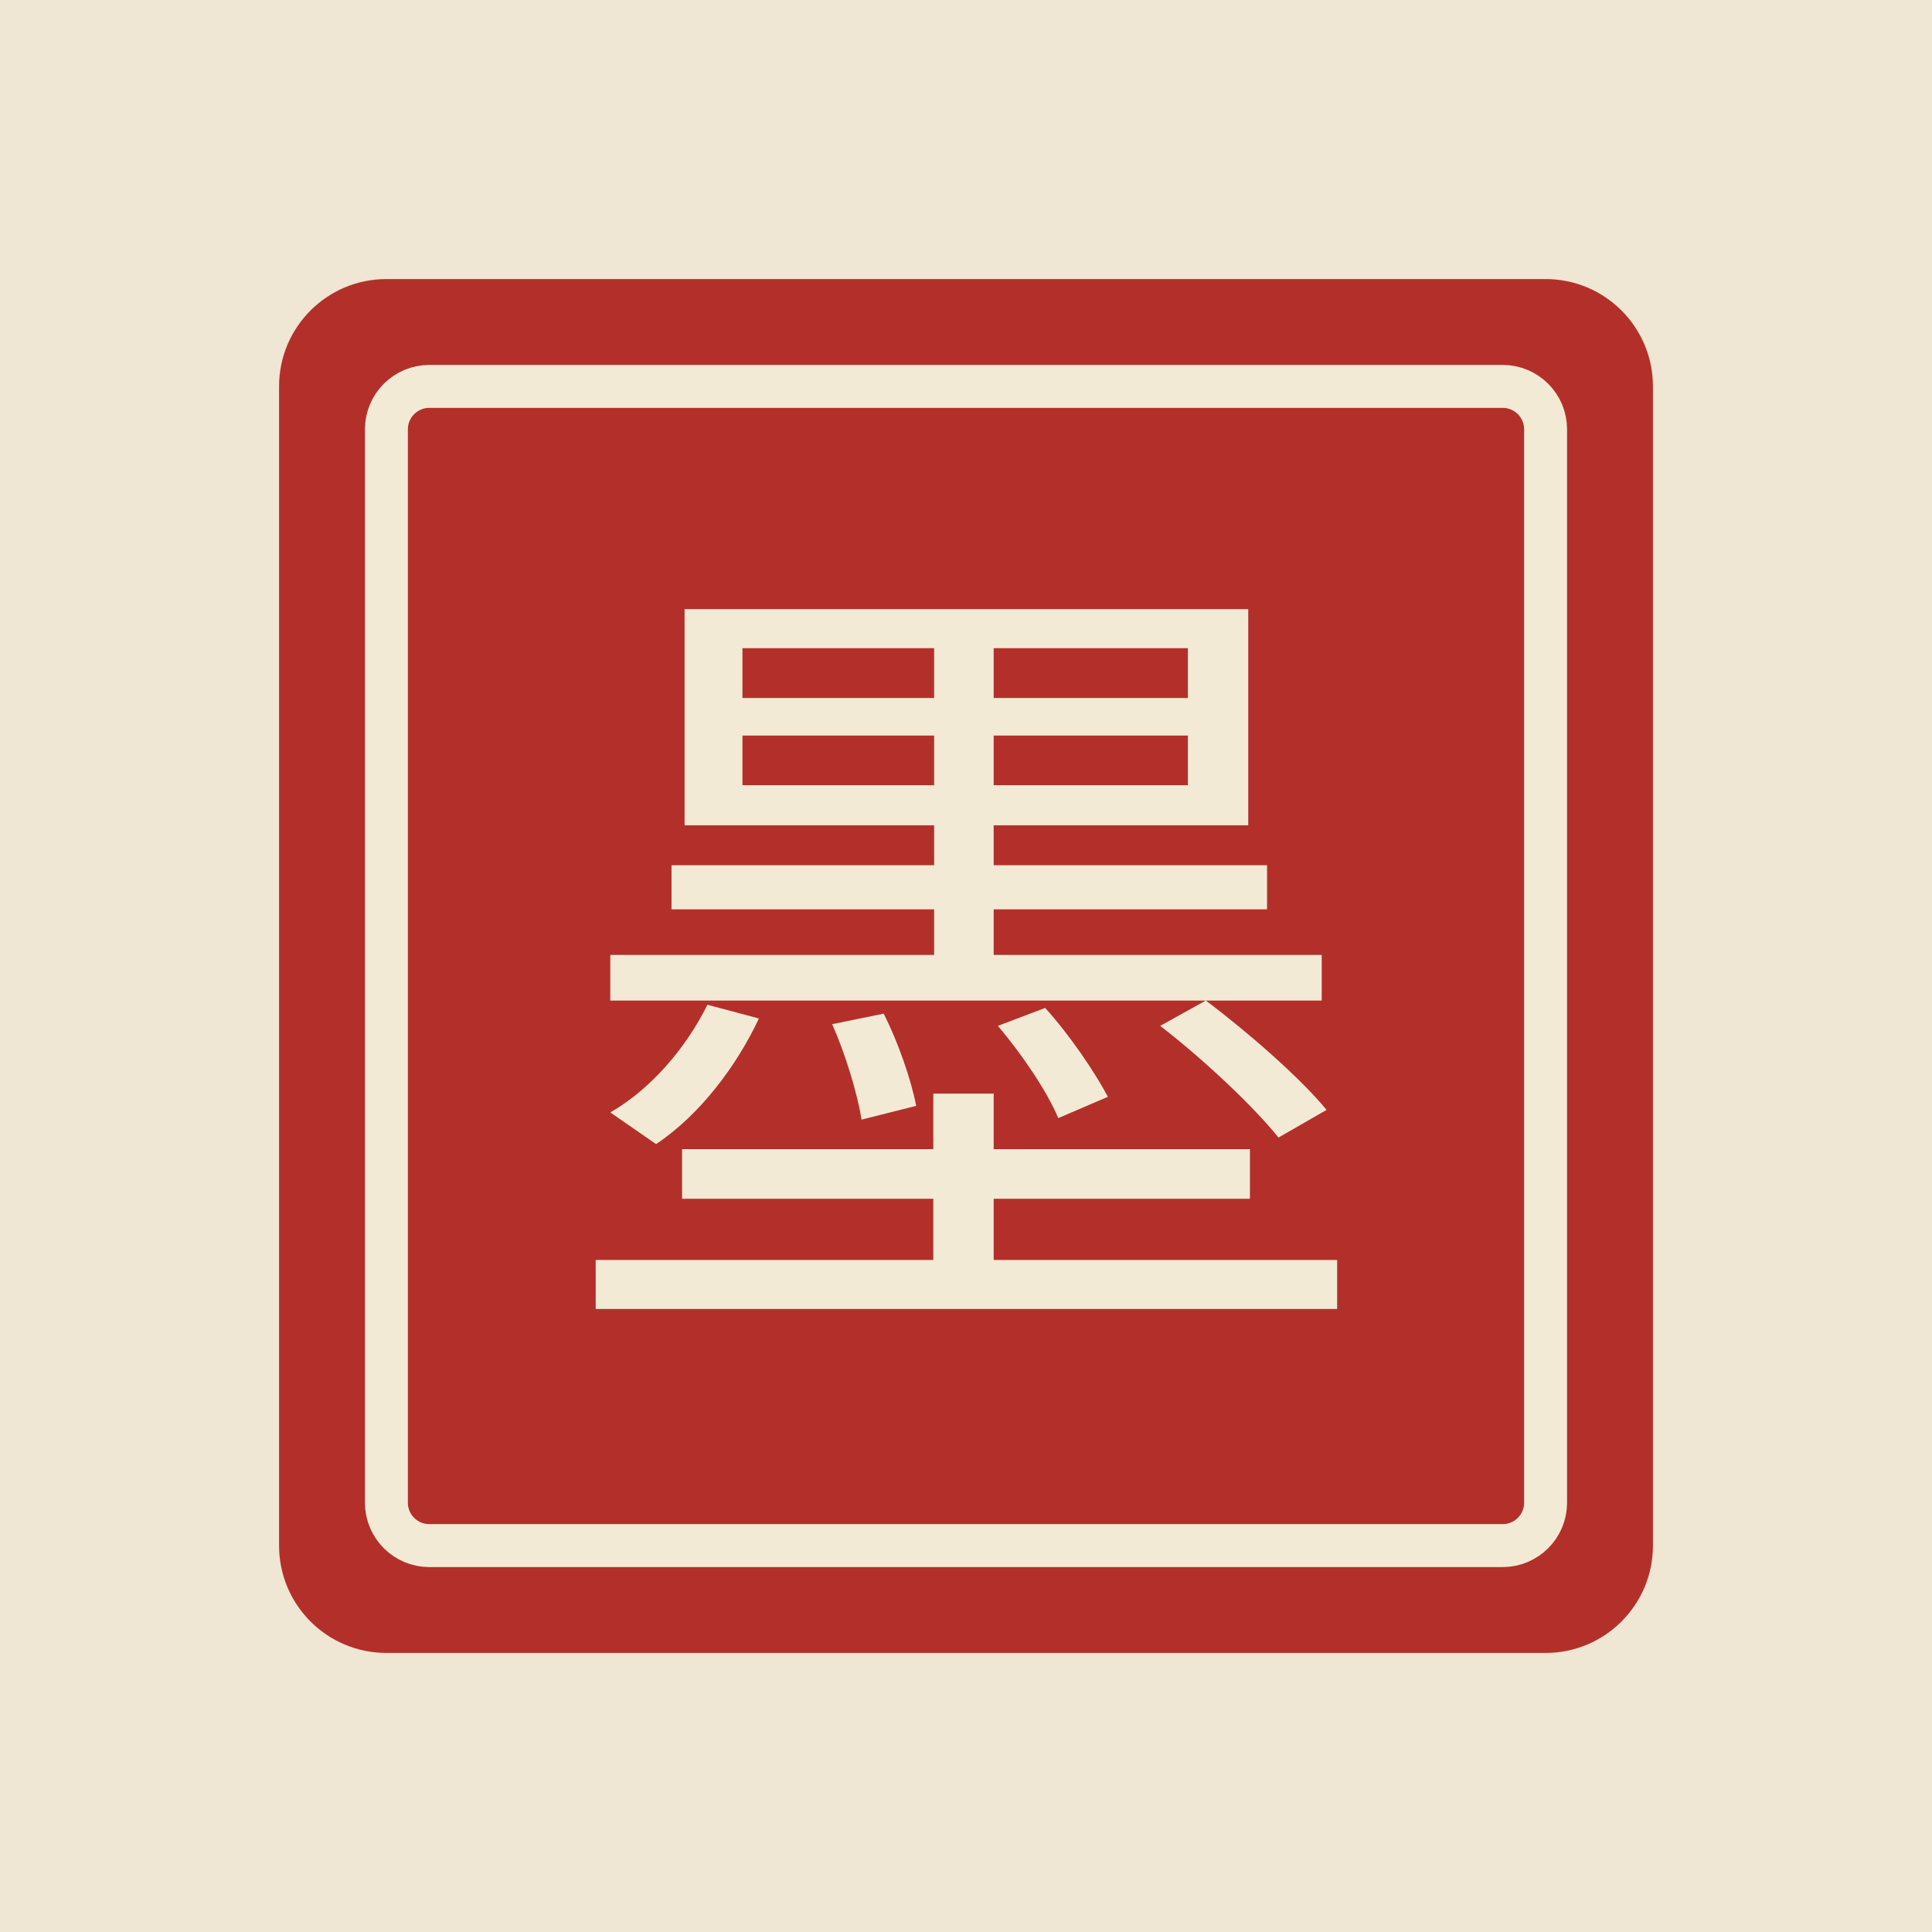
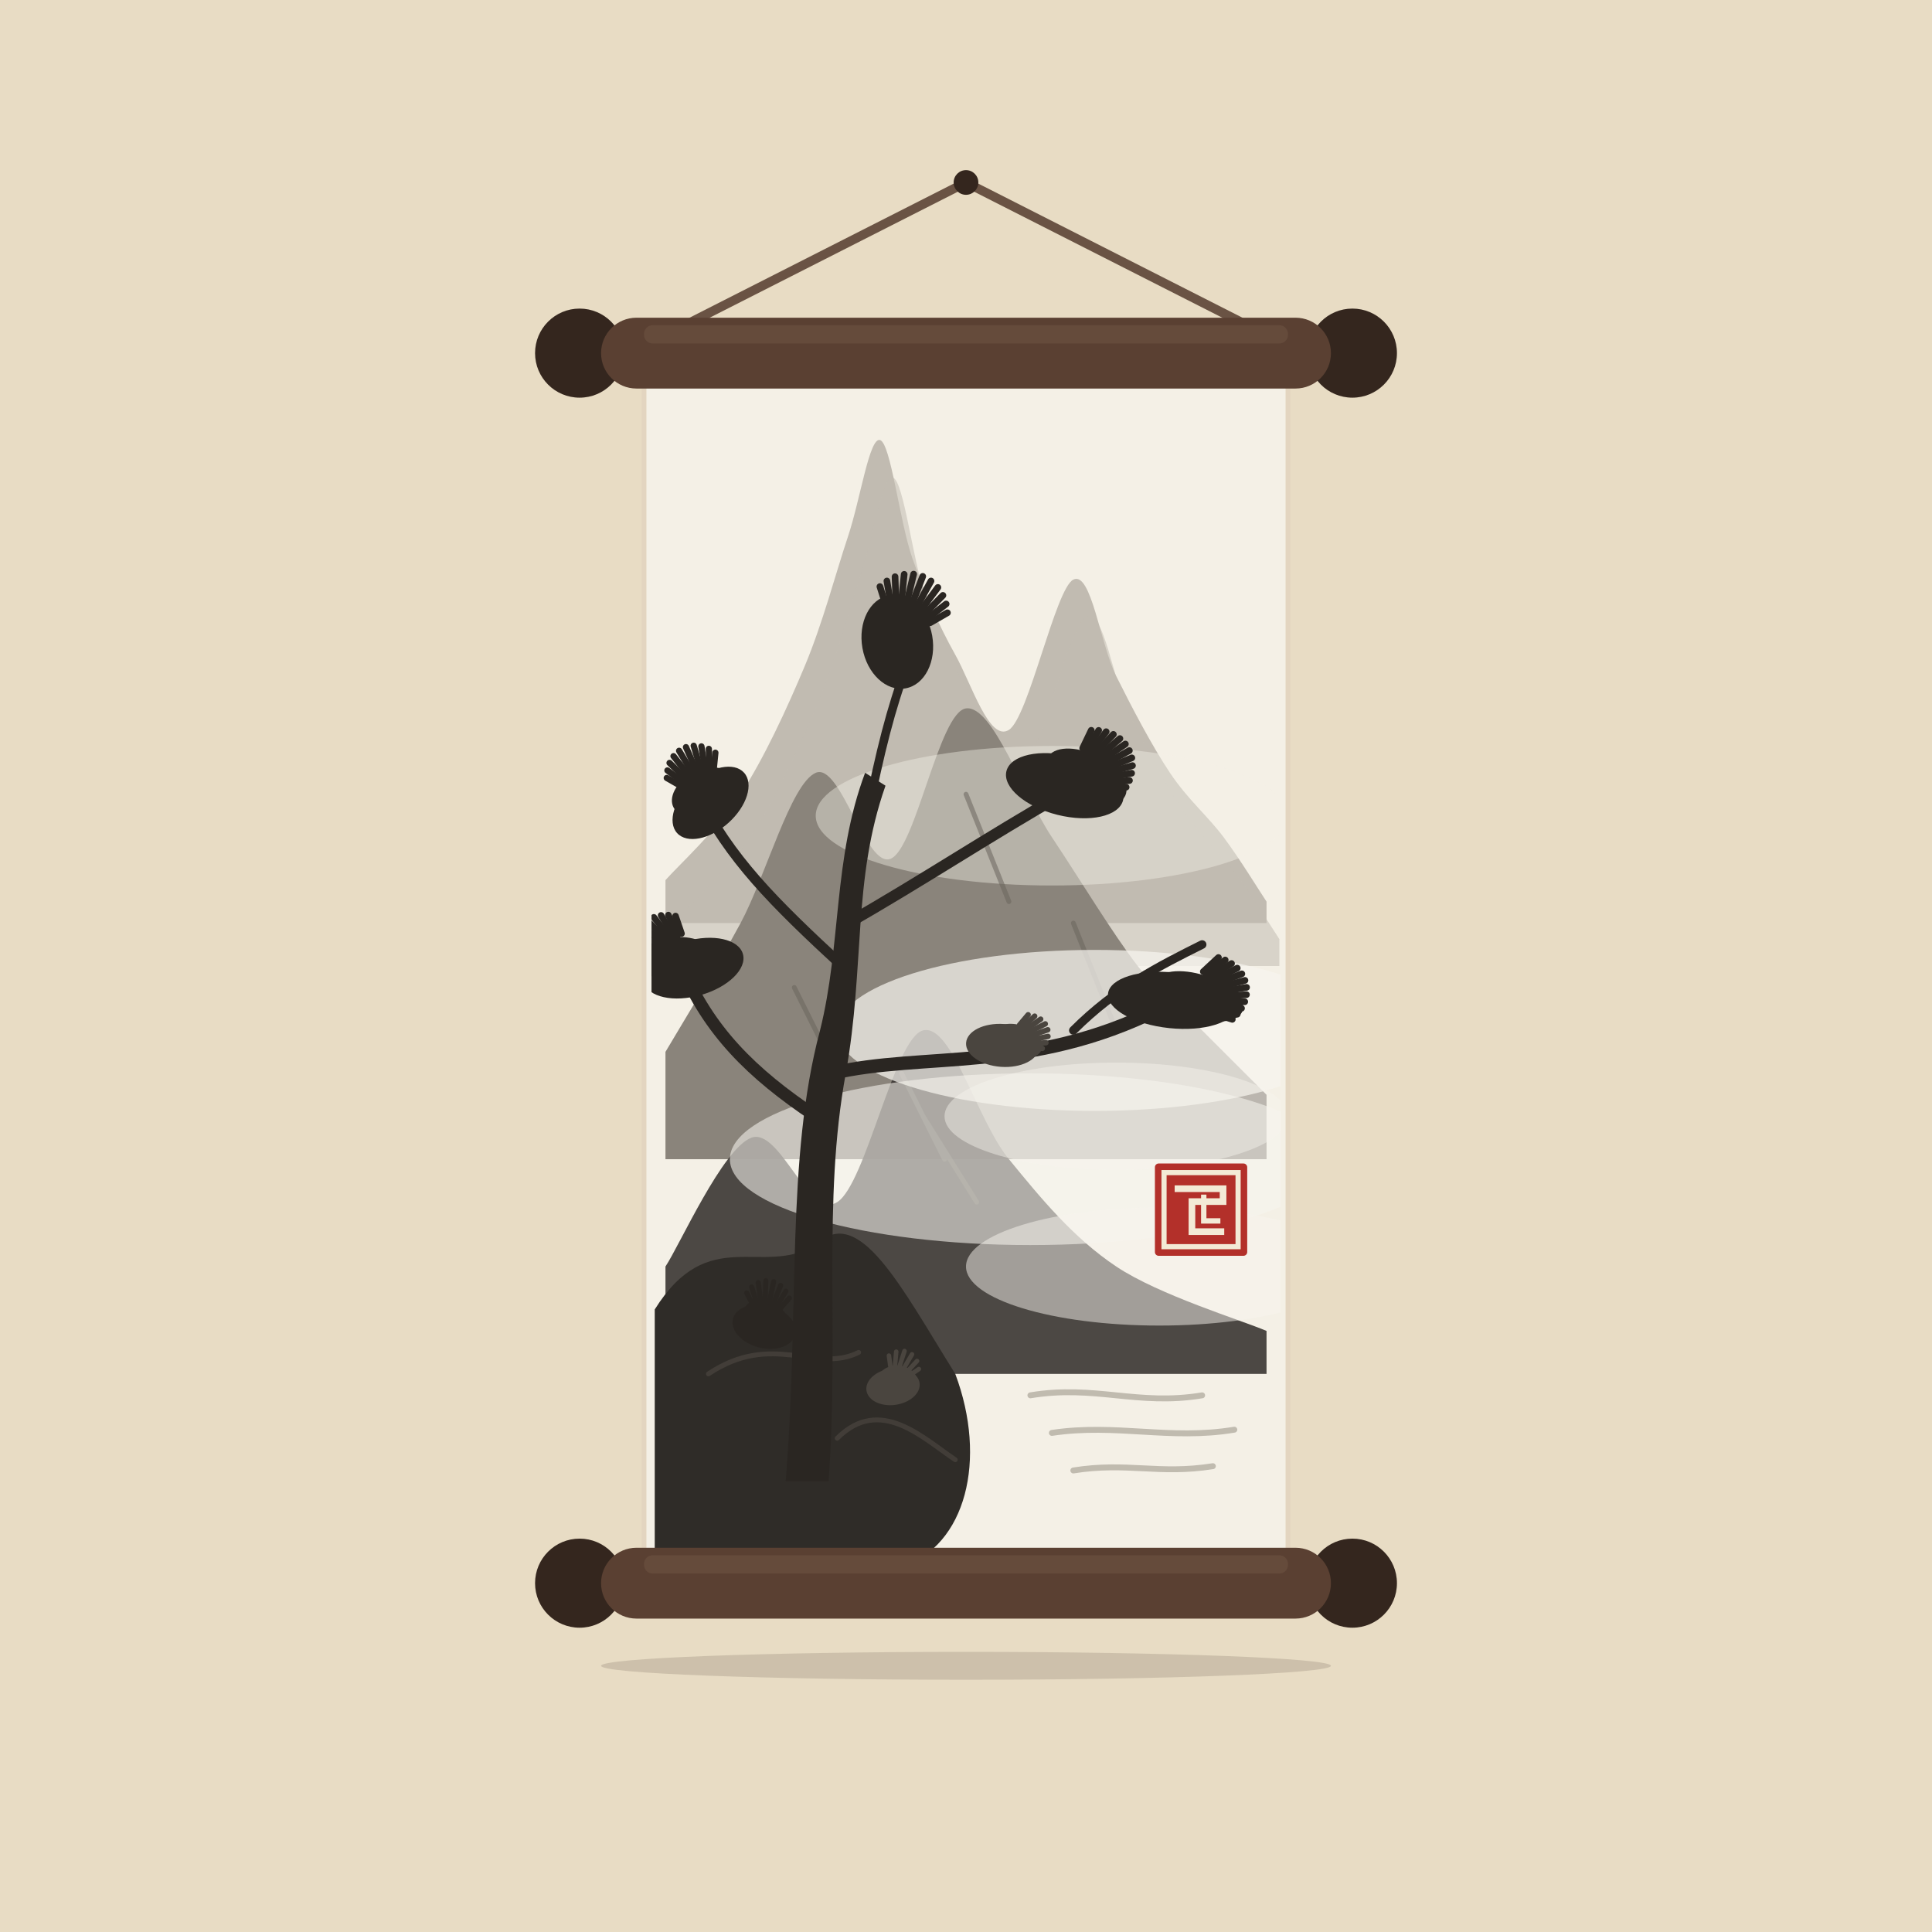
- <svg xmlns="http://www.w3.org/2000/svg" viewBox="0 0 180 180">
-   <rect width="180" height="180" fill="#efe6d3" />
-   <rect x="26" y="26" width="128" height="128" rx="10" fill="#b3302a" />
-   <rect x="36" y="36" width="108" height="108" rx="4" fill="none" stroke="#f3ead6" stroke-width="4" />
-   <text x="90" y="118" text-anchor="middle" font-size="76" fill="#f3ead6" font-family="serif">墨</text>
+ <svg xmlns="http://www.w3.org/2000/svg" width="180" height="180" viewBox="0 0 180 180" role="img" aria-label="山水立轴">
+   <rect width="180" height="180" fill="#e8dcc4" />
+   <defs>
+     <clipPath id="sheet">
+       <rect x="60.7" y="36.2" width="58.6" height="108.2" />
+     </clipPath>
+   </defs>
+   <g fill="none" stroke="#6a5344" stroke-width="0.85" stroke-linecap="round">
+     <path d="M90 17 L57.5 33.5" />
+     <path d="M90 17 L122.5 33.5" />
+   </g>
+   <circle cx="90" cy="17" r="1.15" fill="#34261e" />
+   <rect x="60" y="34" width="60" height="114" fill="#f4f0e6" stroke="#e3d5c0" stroke-width="0.45" />
+   <g clip-path="url(#sheet)">
+     <path d="M62.00,86.00 L62.00,82.00 C63.17,80.67 66.83,77.33 69.00,74.00 C71.17,70.67 73.33,66.00 75.00,62.00 C76.67,58.00 77.83,53.50 79.00,50.00 C80.17,46.50 81.00,40.67 82.00,41.00 C83.00,41.33 83.83,48.67 85.00,52.00 C86.17,55.33 87.50,58.33 89.00,61.00 C90.50,63.67 92.17,69.17 94.00,68.00 C95.83,66.83 98.33,54.83 100.00,54.00 C101.67,53.17 102.50,60.00 104.00,63.00 C105.50,66.00 107.33,69.50 109.00,72.00 C110.67,74.50 112.50,76.00 114.00,78.00 C115.50,80.00 117.33,83.00 118.00,84.00 L118.00,86.00 Z" fill="#c1bbb1" />
+     <path d="M63.20,90.00 L63.20,85.50 C64.37,84.17 68.03,80.83 70.20,77.50 C72.37,74.17 74.53,69.50 76.20,65.50 C77.87,61.50 79.03,57.00 80.20,53.50 C81.37,50.00 82.20,44.17 83.20,44.50 C84.20,44.83 85.03,52.17 86.20,55.50 C87.37,58.83 88.70,61.83 90.20,64.50 C91.70,67.17 93.37,72.67 95.20,71.50 C97.03,70.33 99.53,58.33 101.20,57.50 C102.87,56.67 103.70,63.50 105.20,66.50 C106.70,69.50 108.53,73.00 110.20,75.50 C111.87,78.00 113.70,79.50 115.20,81.50 C116.70,83.50 118.53,86.50 119.20,87.50 L119.20,90.00 Z" fill="#c1bbb1" opacity="0.55" />
+     <path d="M62.00,108.00 L62.00,98.00 C63.17,96.00 66.67,90.33 69.00,86.00 C71.33,81.67 73.67,73.00 76.00,72.00 C78.33,71.00 80.67,81.00 83.00,80.00 C85.33,79.00 87.50,66.33 90.00,66.00 C92.50,65.67 95.33,74.00 98.00,78.00 C100.67,82.00 103.67,87.00 106.00,90.00 C108.33,93.00 110.00,94.00 112.00,96.00 C114.00,98.00 117.00,101.00 118.00,102.00 L118.00,108.00 Z" fill="#8a847b" />
+     <ellipse cx="98" cy="76" rx="22" ry="6.5" fill="#f4f0e6" opacity="0.42" />
+     <path d="M62.00,128.00 L62.00,118.00 C63.33,116.00 67.33,107.00 70.00,106.00 C72.67,105.00 75.33,113.67 78.00,112.00 C80.67,110.33 83.33,96.67 86.00,96.00 C88.67,95.33 91.00,104.33 94.00,108.00 C97.00,111.67 100.00,115.33 104.00,118.00 C108.00,120.67 115.67,123.00 118.00,124.00 L118.00,128.00 Z" fill="#3e3a36" opacity="0.92" />
+     <g fill="none" stroke="#6a645c" stroke-width="0.45" stroke-linecap="round" opacity="0.55">
+       <path d="M84 100 L88 108 M86 104 L91 112" />
+       <path d="M74 92 L78 100 M90 74 L94 84" />
+       <path d="M100 86 L104 96" />
+     </g>
+     <g fill="#f7f4ee">
+       <ellipse cx="102" cy="96" rx="24" ry="7.5" opacity="0.72" />
+       <ellipse cx="96" cy="108" rx="28" ry="8" opacity="0.58" />
+       <ellipse cx="108" cy="118" rx="18" ry="5.5" opacity="0.5" />
+     </g>
+     <path d="M61 146 L61 122 C66 114 71 119 76 116 C80 112 84 120 89 128 C92 136 90 144 84 146 Z" fill="#2f2c28" />
+     <g fill="none" stroke="#4a453f" stroke-width="0.45" stroke-linecap="round" opacity="0.7">
+       <path d="M66 128 C72 124 76 128 80 126" />
+       <path d="M78 134 C82 130 86 134 89 136" />
+     </g>
+     <path d="M73.2 138 C74.5 122 73.2 108 76.4 96 C78.4 88 77.6 80 80.6 72 L82.5 73.2 C79.4 82 80.6 90 78.8 100 C76.6 112 78.2 124 77.2 138 Z" fill="#2a2622" />
+     <g fill="none" stroke="#2a2622" stroke-linecap="round" stroke-linejoin="round">
+       <path d="M76 104 C70 100 66 96 63.5 90" stroke-width="1.15" />
+       <path d="M77.5 100 C86 98 96 100 108 94" stroke-width="1.25" />
+       <path d="M100 96 C104 92 108 90 112 88" stroke-width="0.8" />
+       <path d="M79 86 C86 82 92 78 99 74" stroke-width="1.05" />
+       <path d="M78.5 90 C72 84 68 80 65 74" stroke-width="0.95" />
+       <path d="M80.8 76 C82 70 83 66 84.5 62" stroke-width="0.8" />
+     </g>
+     <ellipse cx="83.60" cy="59.80" rx="3.30" ry="4.40" fill="#2a2622" transform="rotate(-10.0 83.60 59.80)" />
+     <ellipse cx="84.10" cy="58.94" rx="2.38" ry="3.43" fill="#2a2622" transform="rotate(2.0 84.10 58.94)" />
+     <line x1="82.54" y1="56.42" x2="81.98" y2="54.65" stroke="#2a2622" stroke-width="0.62" stroke-linecap="round" />
+     <line x1="83.00" y1="56.31" x2="82.63" y2="54.13" stroke="#2a2622" stroke-width="0.62" stroke-linecap="round" />
+     <line x1="83.48" y1="56.26" x2="83.39" y2="53.73" stroke="#2a2622" stroke-width="0.62" stroke-linecap="round" />
+     <line x1="83.96" y1="56.28" x2="84.24" y2="53.51" stroke="#2a2622" stroke-width="0.62" stroke-linecap="round" />
+     <line x1="84.43" y1="56.36" x2="85.12" y2="53.49" stroke="#2a2622" stroke-width="0.62" stroke-linecap="round" />
+     <line x1="84.88" y1="56.50" x2="85.97" y2="53.70" stroke="#2a2622" stroke-width="0.62" stroke-linecap="round" />
+     <line x1="85.32" y1="56.70" x2="86.74" y2="54.13" stroke="#2a2622" stroke-width="0.62" stroke-linecap="round" />
+     <line x1="85.72" y1="56.96" x2="87.38" y2="54.73" stroke="#2a2622" stroke-width="0.62" stroke-linecap="round" />
+     <line x1="86.08" y1="57.27" x2="87.85" y2="55.47" stroke="#2a2622" stroke-width="0.62" stroke-linecap="round" />
+     <line x1="86.40" y1="57.63" x2="88.15" y2="56.27" stroke="#2a2622" stroke-width="0.62" stroke-linecap="round" />
+     <line x1="86.66" y1="58.02" x2="88.27" y2="57.09" stroke="#2a2622" stroke-width="0.62" stroke-linecap="round" />
+     <ellipse cx="66.20" cy="74.80" rx="4.20" ry="2.50" fill="#2a2622" transform="rotate(-42.0 66.20 74.80)" />
+     <ellipse cx="65.39" cy="73.76" rx="3.02" ry="1.95" fill="#2a2622" transform="rotate(-30.0 65.39 73.76)" />
+     <line x1="63.52" y1="73.28" x2="62.12" y2="72.48" stroke="#2a2622" stroke-width="0.58" stroke-linecap="round" />
+     <line x1="63.74" y1="72.95" x2="62.18" y2="71.78" stroke="#2a2622" stroke-width="0.58" stroke-linecap="round" />
+     <line x1="63.99" y1="72.65" x2="62.38" y2="71.08" stroke="#2a2622" stroke-width="0.58" stroke-linecap="round" />
+     <line x1="64.28" y1="72.39" x2="62.75" y2="70.45" stroke="#2a2622" stroke-width="0.58" stroke-linecap="round" />
+     <line x1="64.61" y1="72.16" x2="63.27" y2="69.95" stroke="#2a2622" stroke-width="0.58" stroke-linecap="round" />
+     <line x1="64.96" y1="71.98" x2="63.91" y2="69.61" stroke="#2a2622" stroke-width="0.58" stroke-linecap="round" />
+     <line x1="65.33" y1="71.84" x2="64.63" y2="69.48" stroke="#2a2622" stroke-width="0.58" stroke-linecap="round" />
+     <line x1="65.71" y1="71.76" x2="65.35" y2="69.54" stroke="#2a2622" stroke-width="0.58" stroke-linecap="round" />
+     <line x1="66.10" y1="71.72" x2="66.04" y2="69.77" stroke="#2a2622" stroke-width="0.58" stroke-linecap="round" />
+     <line x1="66.49" y1="71.73" x2="66.65" y2="70.13" stroke="#2a2622" stroke-width="0.58" stroke-linecap="round" />
+     <ellipse cx="64.60" cy="90.20" rx="4.80" ry="2.60" fill="#2a2622" transform="rotate(-16.0 64.60 90.20)" />
+     <ellipse cx="63.05" cy="89.34" rx="3.46" ry="2.03" fill="#2a2622" transform="rotate(-4.0 63.05 89.34)" />
+     <line x1="61.23" y1="89.72" x2="59.51" y2="89.47" stroke="#2a2622" stroke-width="0.6" stroke-linecap="round" />
+     <line x1="61.30" y1="89.35" x2="59.30" y2="88.84" stroke="#2a2622" stroke-width="0.6" stroke-linecap="round" />
+     <line x1="61.42" y1="89.00" x2="59.21" y2="88.16" stroke="#2a2622" stroke-width="0.6" stroke-linecap="round" />
+     <line x1="61.57" y1="88.65" x2="59.25" y2="87.47" stroke="#2a2622" stroke-width="0.6" stroke-linecap="round" />
+     <line x1="61.76" y1="88.33" x2="59.46" y2="86.82" stroke="#2a2622" stroke-width="0.6" stroke-linecap="round" />
+     <line x1="61.98" y1="88.03" x2="59.82" y2="86.24" stroke="#2a2622" stroke-width="0.6" stroke-linecap="round" />
+     <line x1="62.23" y1="87.75" x2="60.32" y2="85.78" stroke="#2a2622" stroke-width="0.6" stroke-linecap="round" />
+     <line x1="62.52" y1="87.51" x2="60.92" y2="85.46" stroke="#2a2622" stroke-width="0.6" stroke-linecap="round" />
+     <line x1="62.82" y1="87.30" x2="61.59" y2="85.28" stroke="#2a2622" stroke-width="0.6" stroke-linecap="round" />
+     <line x1="63.15" y1="87.12" x2="62.27" y2="85.25" stroke="#2a2622" stroke-width="0.6" stroke-linecap="round" />
+     <line x1="63.50" y1="86.98" x2="62.94" y2="85.34" stroke="#2a2622" stroke-width="0.6" stroke-linecap="round" />
+     <ellipse cx="99.20" cy="73.20" rx="5.60" ry="2.80" fill="#2a2622" transform="rotate(14.0 99.20 73.20)" />
+     <ellipse cx="101.21" cy="72.38" rx="4.03" ry="2.18" fill="#2a2622" transform="rotate(26.0 101.21 72.38)" />
+     <line x1="100.87" y1="69.71" x2="101.67" y2="68.04" stroke="#2a2622" stroke-width="0.62" stroke-linecap="round" />
+     <line x1="101.22" y1="69.91" x2="102.36" y2="68.05" stroke="#2a2622" stroke-width="0.62" stroke-linecap="round" />
+     <line x1="101.55" y1="70.14" x2="103.06" y2="68.17" stroke="#2a2622" stroke-width="0.62" stroke-linecap="round" />
+     <line x1="101.86" y1="70.40" x2="103.73" y2="68.42" stroke="#2a2622" stroke-width="0.62" stroke-linecap="round" />
+     <line x1="102.14" y1="70.69" x2="104.34" y2="68.81" stroke="#2a2622" stroke-width="0.62" stroke-linecap="round" />
+     <line x1="102.38" y1="71.01" x2="104.85" y2="69.32" stroke="#2a2622" stroke-width="0.62" stroke-linecap="round" />
+     <line x1="102.60" y1="71.36" x2="105.22" y2="69.93" stroke="#2a2622" stroke-width="0.62" stroke-linecap="round" />
+     <line x1="102.77" y1="71.72" x2="105.45" y2="70.61" stroke="#2a2622" stroke-width="0.62" stroke-linecap="round" />
+     <line x1="102.90" y1="72.10" x2="105.51" y2="71.33" stroke="#2a2622" stroke-width="0.62" stroke-linecap="round" />
+     <line x1="103.00" y1="72.49" x2="105.43" y2="72.04" stroke="#2a2622" stroke-width="0.62" stroke-linecap="round" />
+     <line x1="103.05" y1="72.89" x2="105.23" y2="72.72" stroke="#2a2622" stroke-width="0.62" stroke-linecap="round" />
+     <line x1="103.06" y1="73.30" x2="104.92" y2="73.34" stroke="#2a2622" stroke-width="0.62" stroke-linecap="round" />
+     <ellipse cx="109.20" cy="93.20" rx="6.00" ry="2.60" fill="#2a2622" transform="rotate(6.0 109.20 93.20)" />
+     <ellipse cx="111.66" cy="92.83" rx="4.32" ry="2.03" fill="#2a2622" transform="rotate(18.0 111.66 92.83)" />
+     <line x1="112.11" y1="90.52" x2="113.52" y2="89.21" stroke="#2a2622" stroke-width="0.62" stroke-linecap="round" />
+     <line x1="112.35" y1="90.81" x2="114.15" y2="89.44" stroke="#2a2622" stroke-width="0.62" stroke-linecap="round" />
+     <line x1="112.56" y1="91.12" x2="114.74" y2="89.77" stroke="#2a2622" stroke-width="0.62" stroke-linecap="round" />
+     <line x1="112.75" y1="91.45" x2="115.27" y2="90.20" stroke="#2a2622" stroke-width="0.62" stroke-linecap="round" />
+     <line x1="112.90" y1="91.79" x2="115.70" y2="90.73" stroke="#2a2622" stroke-width="0.62" stroke-linecap="round" />
+     <line x1="113.02" y1="92.15" x2="115.99" y2="91.34" stroke="#2a2622" stroke-width="0.62" stroke-linecap="round" />
+     <line x1="113.10" y1="92.52" x2="116.14" y2="91.99" stroke="#2a2622" stroke-width="0.62" stroke-linecap="round" />
+     <line x1="113.14" y1="92.90" x2="116.13" y2="92.67" stroke="#2a2622" stroke-width="0.62" stroke-linecap="round" />
+     <line x1="113.16" y1="93.27" x2="115.97" y2="93.33" stroke="#2a2622" stroke-width="0.62" stroke-linecap="round" />
+     <line x1="113.13" y1="93.65" x2="115.67" y2="93.94" stroke="#2a2622" stroke-width="0.62" stroke-linecap="round" />
+     <line x1="113.07" y1="94.02" x2="115.27" y2="94.49" stroke="#2a2622" stroke-width="0.62" stroke-linecap="round" />
+     <line x1="112.97" y1="94.39" x2="114.81" y2="94.97" stroke="#2a2622" stroke-width="0.62" stroke-linecap="round" />
+     <ellipse cx="93.40" cy="97.40" rx="3.40" ry="2.00" fill="#4a453f" transform="rotate(4.0 93.40 97.40)" />
+     <ellipse cx="94.72" cy="97.03" rx="2.45" ry="1.56" fill="#4a453f" transform="rotate(16.0 94.72 97.03)" />
+     <line x1="94.99" y1="95.49" x2="95.79" y2="94.54" stroke="#4a453f" stroke-width="0.5" stroke-linecap="round" />
+     <line x1="95.24" y1="95.73" x2="96.40" y2="94.67" stroke="#4a453f" stroke-width="0.5" stroke-linecap="round" />
+     <line x1="95.45" y1="95.99" x2="96.96" y2="94.95" stroke="#4a453f" stroke-width="0.5" stroke-linecap="round" />
+     <line x1="95.62" y1="96.28" x2="97.39" y2="95.39" stroke="#4a453f" stroke-width="0.5" stroke-linecap="round" />
+     <line x1="95.75" y1="96.59" x2="97.62" y2="95.94" stroke="#4a453f" stroke-width="0.5" stroke-linecap="round" />
+     <line x1="95.84" y1="96.92" x2="97.64" y2="96.56" stroke="#4a453f" stroke-width="0.5" stroke-linecap="round" />
+     <line x1="95.88" y1="97.25" x2="97.45" y2="97.15" stroke="#4a453f" stroke-width="0.5" stroke-linecap="round" />
+     <line x1="95.88" y1="97.59" x2="97.11" y2="97.68" stroke="#4a453f" stroke-width="0.5" stroke-linecap="round" />
+     <ellipse cx="71.20" cy="123.60" rx="3.00" ry="2.00" fill="#2a2622" transform="rotate(14.0 71.20 123.60)" />
+     <ellipse cx="71.35" cy="122.77" rx="2.16" ry="1.56" fill="#2a2622" transform="rotate(26.0 71.35 122.77)" />
+     <line x1="70.14" y1="121.56" x2="69.57" y2="120.46" stroke="#2a2622" stroke-width="0.48" stroke-linecap="round" />
+     <line x1="70.50" y1="121.41" x2="70.03" y2="119.91" stroke="#2a2622" stroke-width="0.48" stroke-linecap="round" />
+     <line x1="70.89" y1="121.32" x2="70.64" y2="119.50" stroke="#2a2622" stroke-width="0.48" stroke-linecap="round" />
+     <line x1="71.28" y1="121.30" x2="71.35" y2="119.32" stroke="#2a2622" stroke-width="0.48" stroke-linecap="round" />
+     <line x1="71.67" y1="121.35" x2="72.08" y2="119.41" stroke="#2a2622" stroke-width="0.48" stroke-linecap="round" />
+     <line x1="72.05" y1="121.46" x2="72.73" y2="119.76" stroke="#2a2622" stroke-width="0.48" stroke-linecap="round" />
+     <line x1="72.40" y1="121.64" x2="73.22" y2="120.30" stroke="#2a2622" stroke-width="0.48" stroke-linecap="round" />
+     <line x1="72.72" y1="121.87" x2="73.54" y2="120.94" stroke="#2a2622" stroke-width="0.48" stroke-linecap="round" />
+     <ellipse cx="83.20" cy="129.20" rx="2.50" ry="1.70" fill="#4a453f" transform="rotate(-8.0 83.20 129.20)" />
+     <ellipse cx="83.63" cy="128.56" rx="1.80" ry="1.33" fill="#4a453f" transform="rotate(4.0 83.63 128.56)" />
+     <line x1="82.95" y1="127.28" x2="82.82" y2="126.30" stroke="#4a453f" stroke-width="0.42" stroke-linecap="round" />
+     <line x1="83.38" y1="127.28" x2="83.50" y2="125.93" stroke="#4a453f" stroke-width="0.42" stroke-linecap="round" />
+     <line x1="83.79" y1="127.36" x2="84.27" y2="125.87" stroke="#4a453f" stroke-width="0.42" stroke-linecap="round" />
+     <line x1="84.18" y1="127.53" x2="84.97" y2="126.18" stroke="#4a453f" stroke-width="0.42" stroke-linecap="round" />
+     <line x1="84.52" y1="127.79" x2="85.44" y2="126.80" stroke="#4a453f" stroke-width="0.42" stroke-linecap="round" />
+     <line x1="84.79" y1="128.11" x2="85.61" y2="127.55" stroke="#4a453f" stroke-width="0.42" stroke-linecap="round" />
+     <ellipse cx="104" cy="104" rx="16" ry="5" fill="#f7f4ee" opacity="0.45" />
+     <g fill="none" stroke="#b7b1a6" stroke-width="0.55" stroke-linecap="round" opacity="0.85">
+       <path d="M96 130 C102 129 106 131 112 130" />
+       <path d="M98 133.5 C104 132.6 109 134.2 115 133.2" />
+       <path d="M100 137 C105 136.2 108 137.4 113 136.6" />
+     </g>
+   </g>
+   <circle cx="54" cy="32.90" r="4.15" fill="#34261e" />
+   <circle cx="126" cy="32.90" r="4.15" fill="#34261e" />
+   <rect x="56" y="29.60" width="68" height="6.6" rx="3.3" fill="#5a4032" />
+   <rect x="60" y="30.30" width="60" height="1.7" rx="0.8" fill="#6e5342" opacity="0.55" />
+   <circle cx="54" cy="147.50" r="4.15" fill="#34261e" />
+   <circle cx="126" cy="147.50" r="4.15" fill="#34261e" />
+   <rect x="56" y="144.20" width="68" height="6.6" rx="3.3" fill="#5a4032" />
+   <rect x="60" y="144.90" width="60" height="1.7" rx="0.8" fill="#6e5342" opacity="0.55" />
+   <ellipse cx="90" cy="155.2" rx="34" ry="1.3" fill="#3a2e24" opacity="0.16" />
+   <g transform="translate(107.6 108.4)">
+     <rect width="8.6" height="8.6" rx="0.35" fill="#b3302a" />
+     <rect x="0.85" y="0.85" width="6.9" height="6.9" fill="none" stroke="#f3ead6" stroke-width="0.48" />
+     <path d="M2.15 2.35 H6.35 V3.55 H3.45 V6.35 H6.15" fill="none" stroke="#f3ead6" stroke-width="0.62" stroke-linejoin="miter" stroke-linecap="square" />
+     <path d="M4.55 3.15 V5.35 H5.85" fill="none" stroke="#f3ead6" stroke-width="0.5" stroke-linejoin="miter" stroke-linecap="square" />
+   </g>
</svg>
